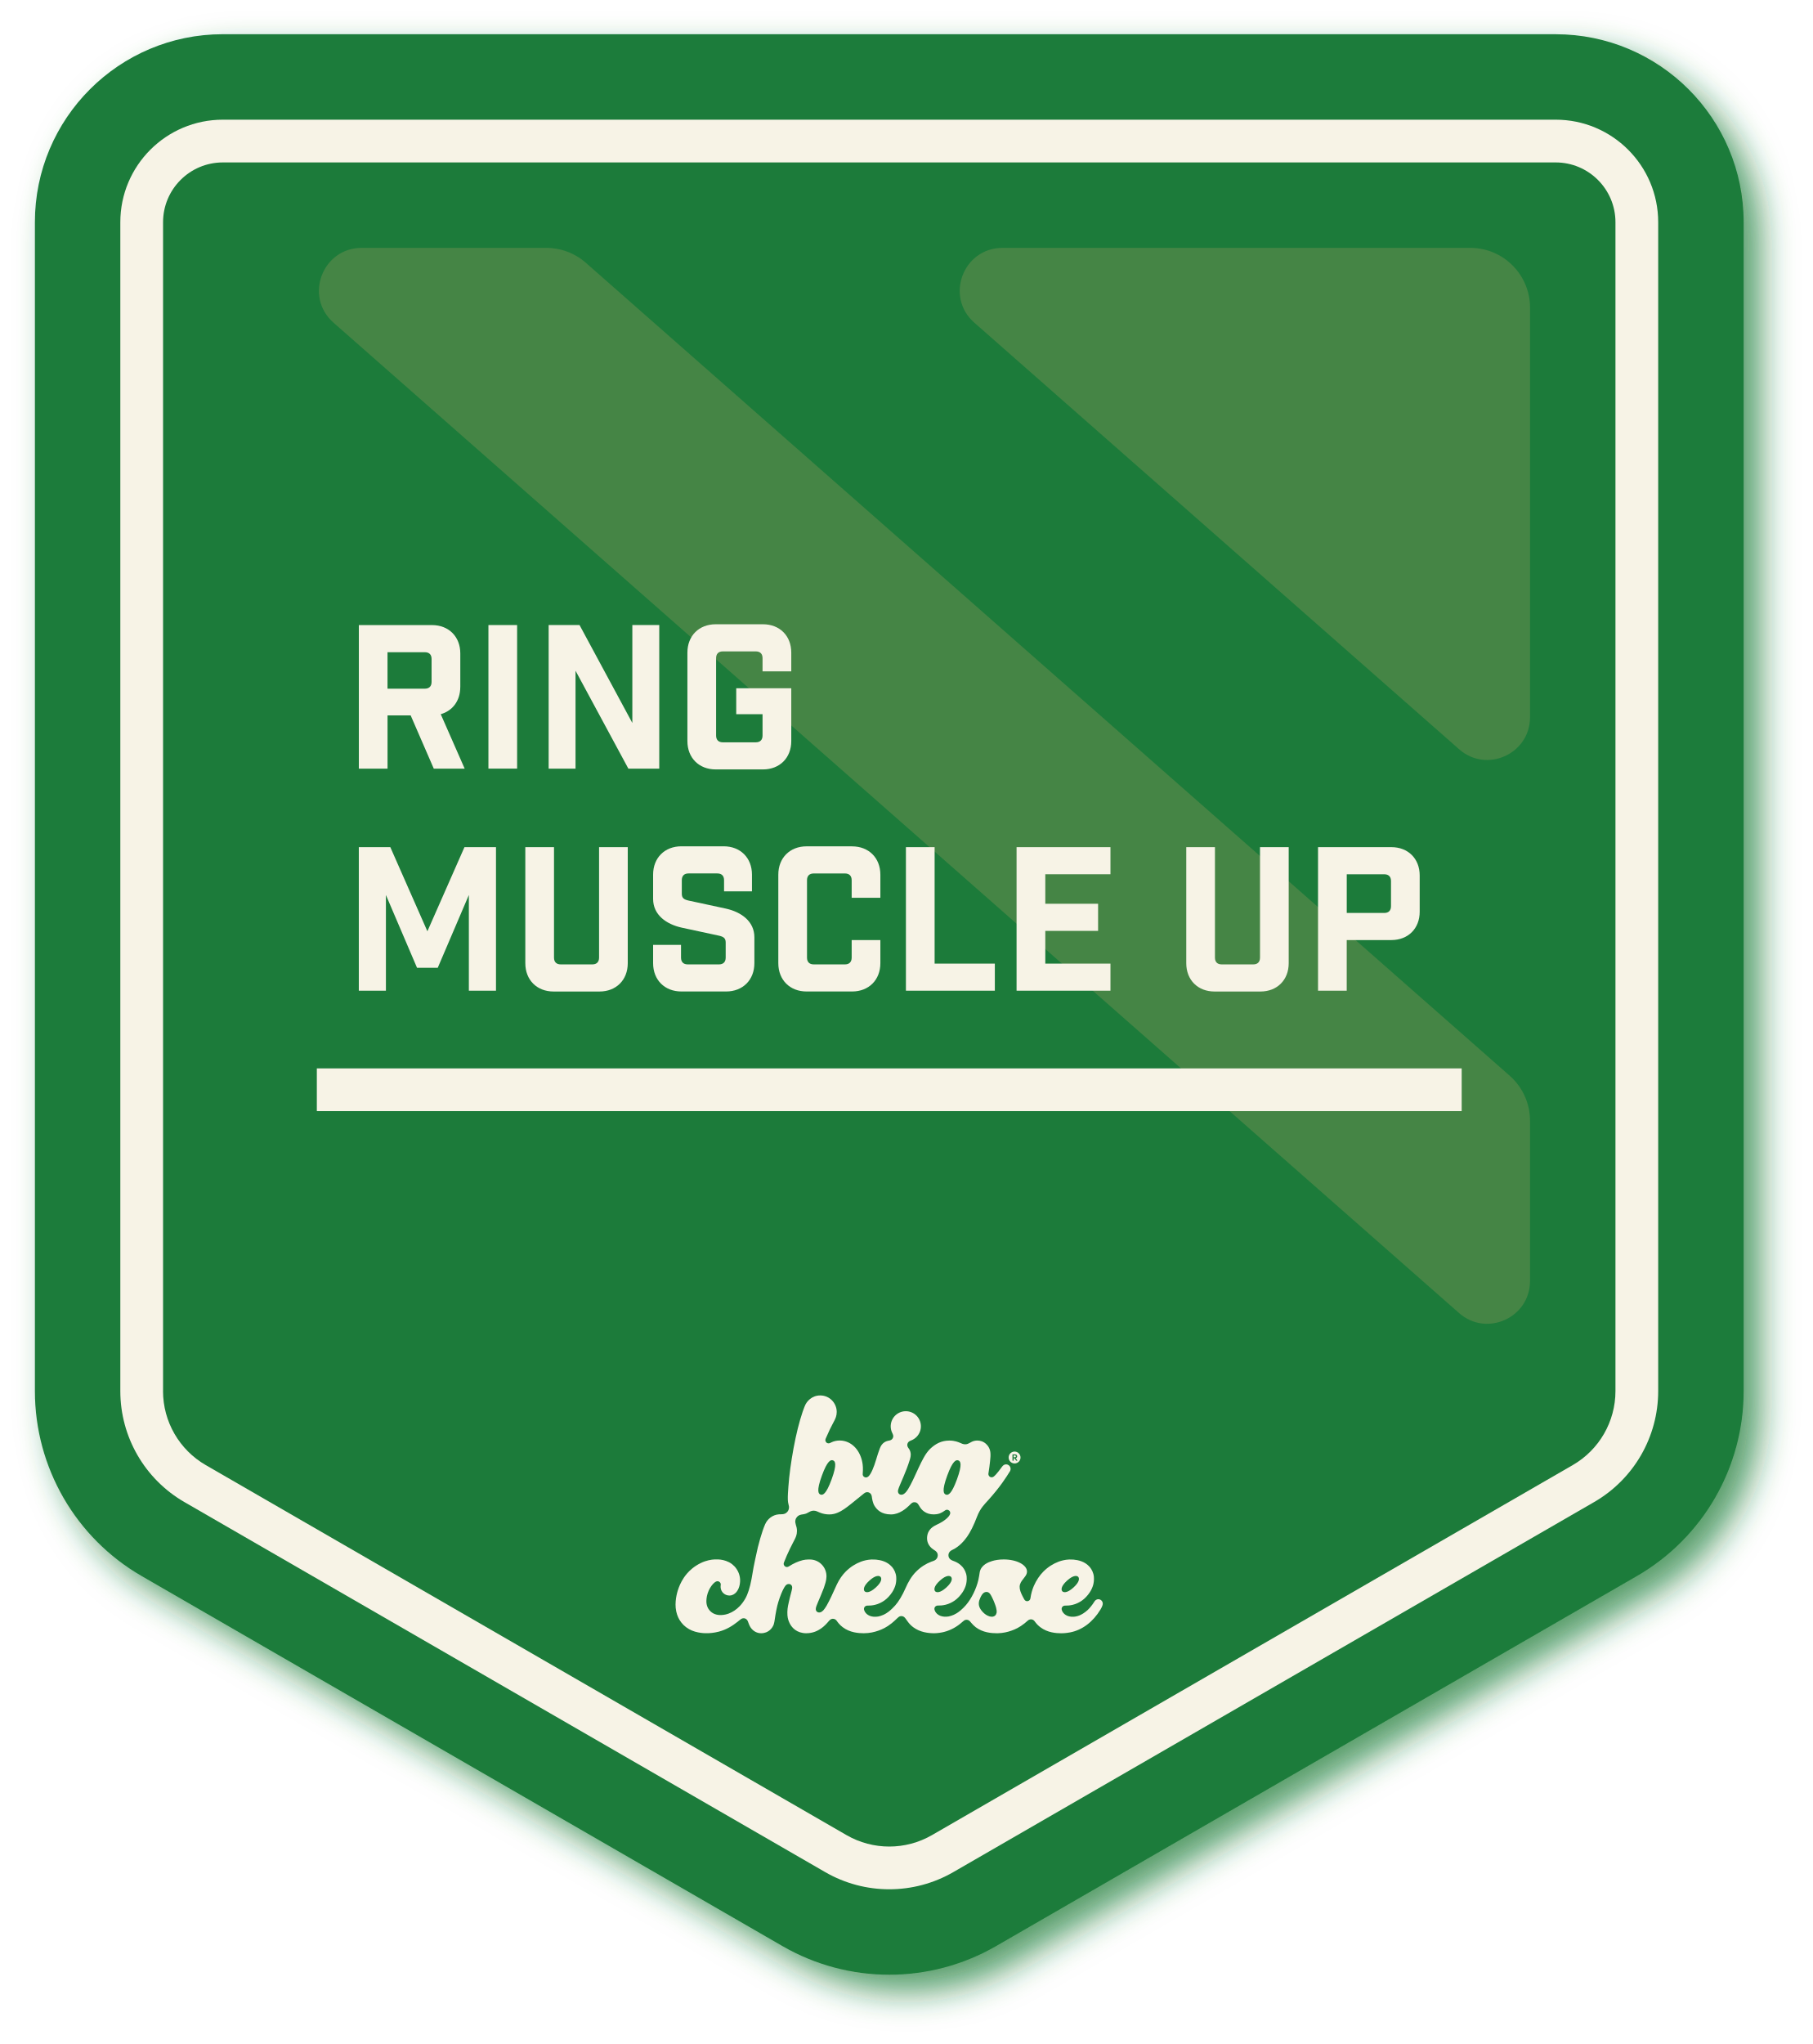
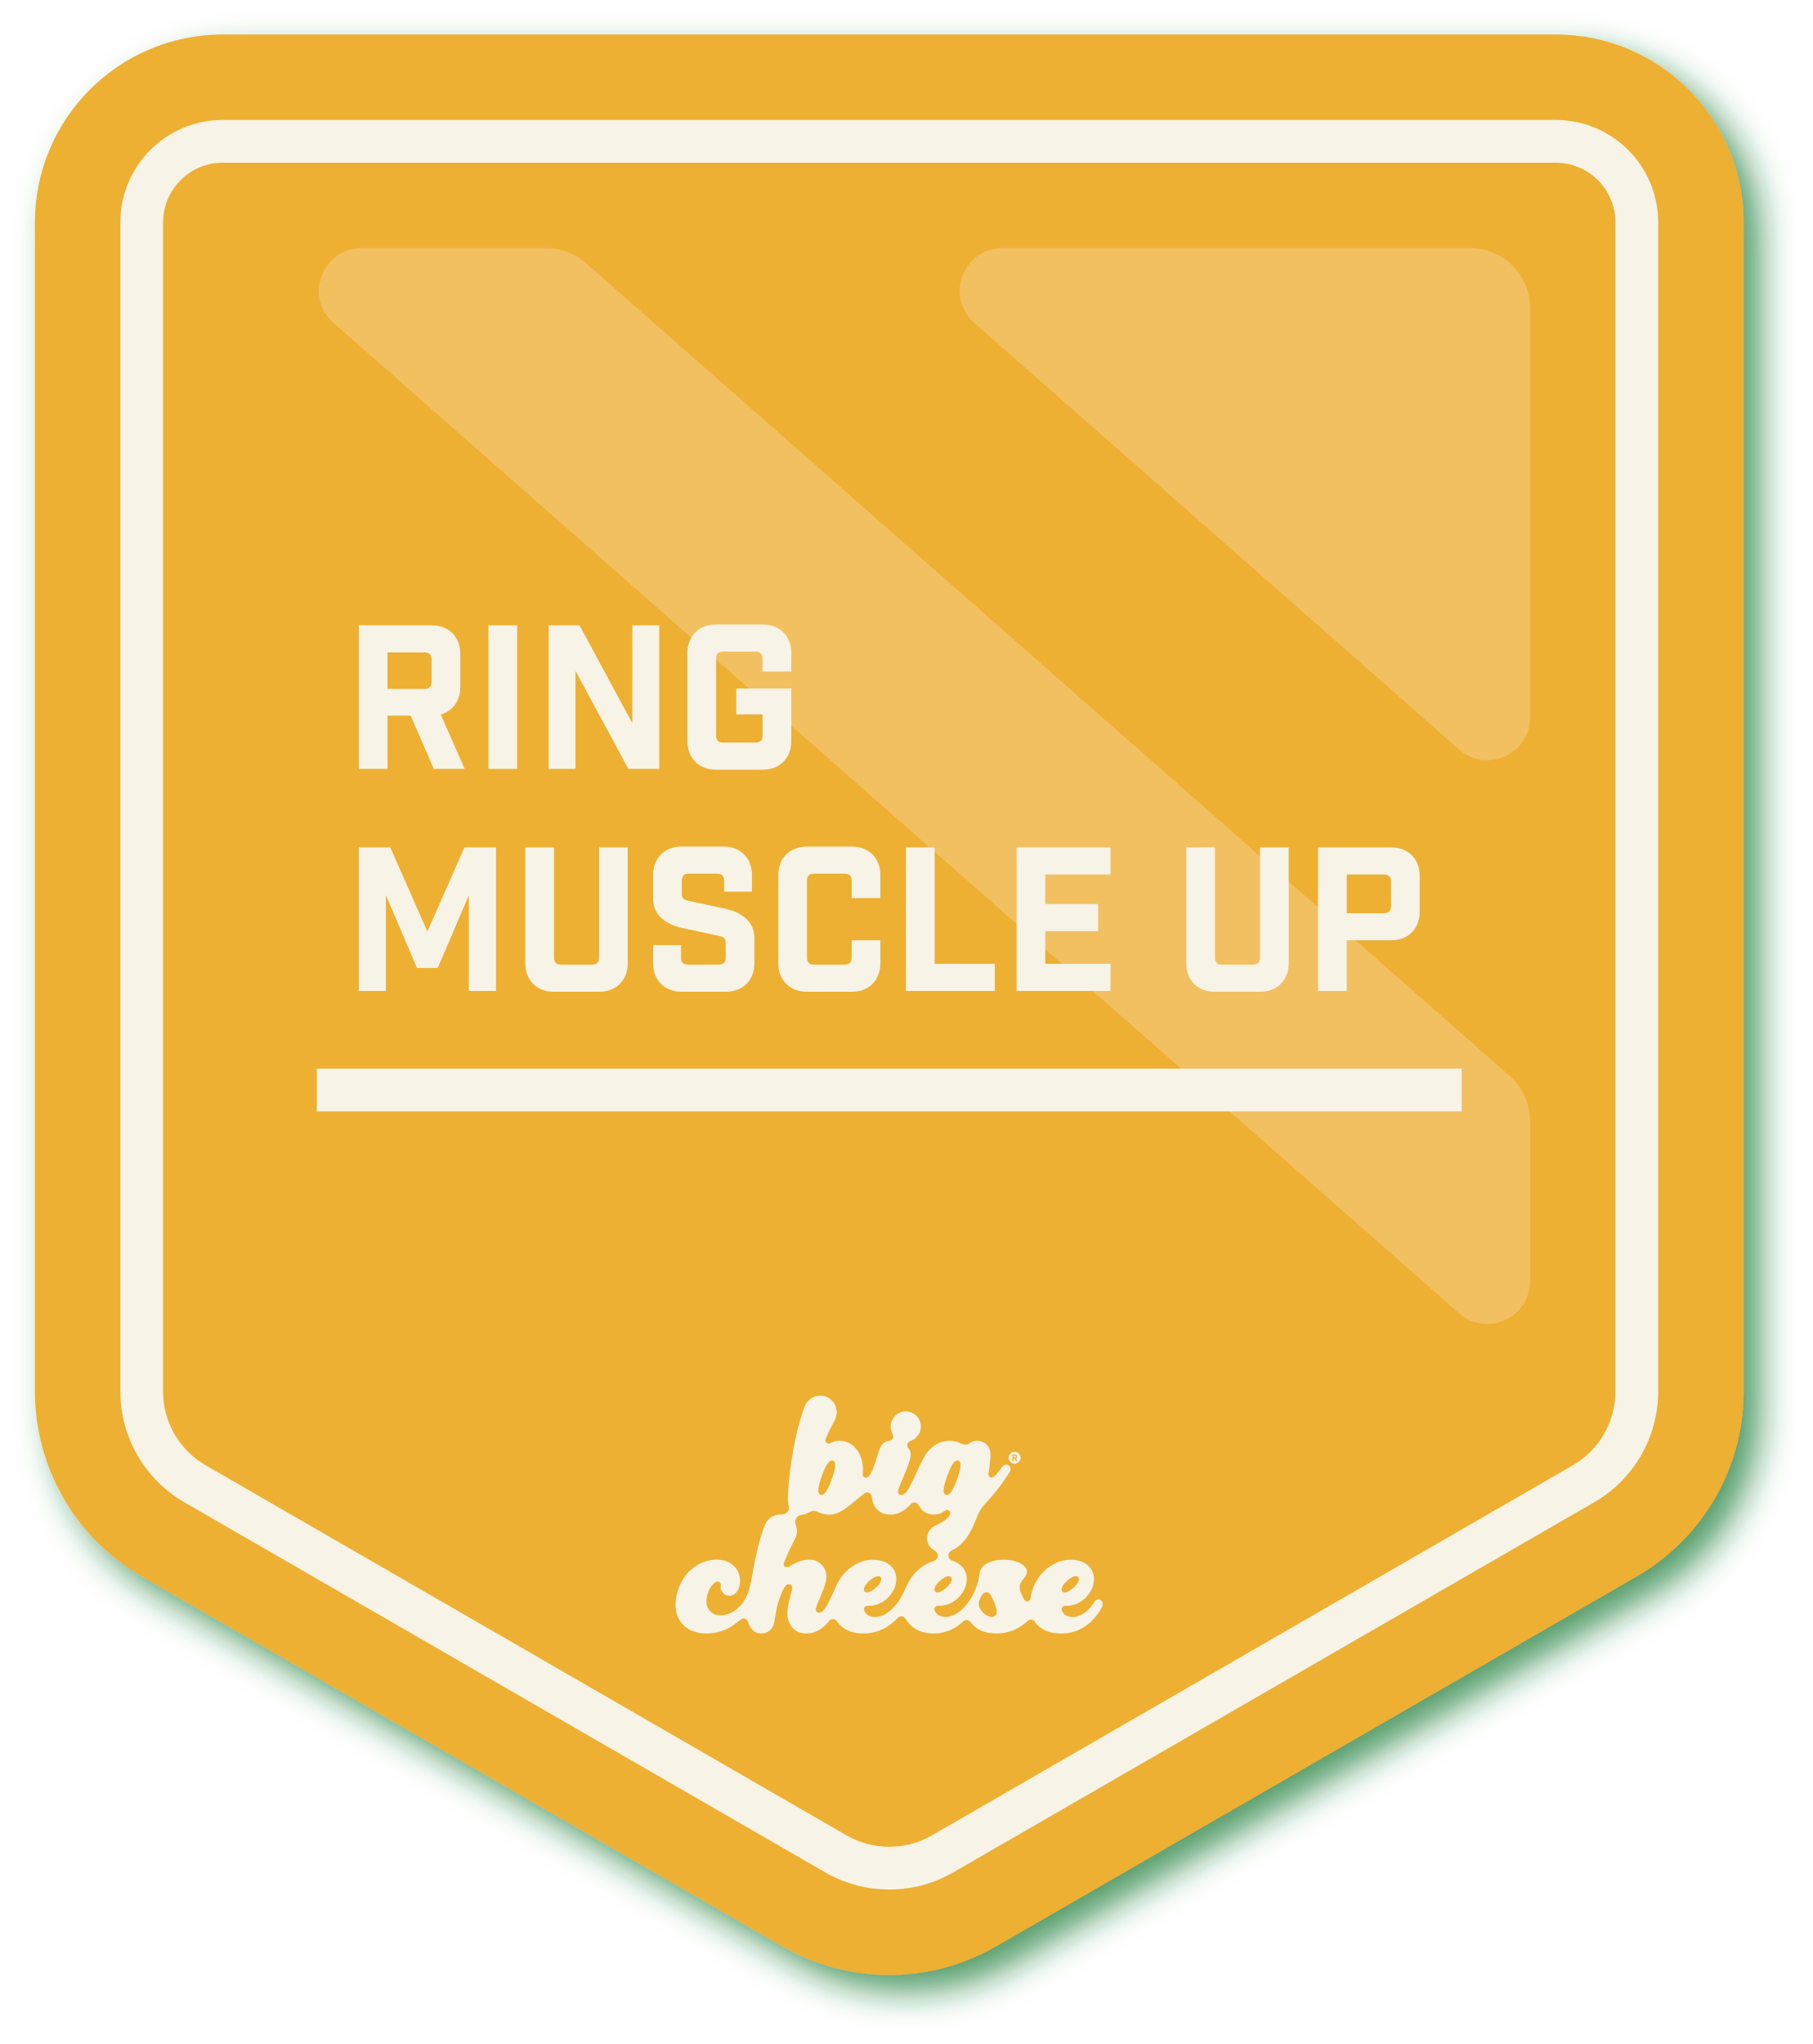
<svg xmlns="http://www.w3.org/2000/svg" id="_레이어_2" data-name="레이어 2" viewBox="0 0 601.44 678">
  <defs>
    <style>
      .cls-1, .cls-2, .cls-3, .cls-4 {
        stroke-width: 0px;
      }

      .cls-1, .cls-4 {
-         fill: #1c7b3a;
+         fill: #eeb033;
      }

      .cls-2 {
-         fill: #458545;
+         fill: #f2c060;
      }

      .cls-3 {
        fill: #f7f3e6;
      }

      .cls-4 {
        filter: url(#drop-shadow-1);
      }
    </style>
    <filter id="drop-shadow-1" filterUnits="userSpaceOnUse">
      <feOffset dx="5.67" dy="5.67" />
      <feGaussianBlur result="blur" stdDeviation="5.67" />
      <feFlood flood-color="#1c7b3a" flood-opacity=".75" />
      <feComposite in2="blur" operator="in" />
      <feComposite in="SourceGraphic" />
    </filter>
  </defs>
  <g id="_레이어_1-2" data-name="레이어 1">
-     <path class="cls-4" d="M73.94,11.35c-34.44,0-62.36,27.92-62.36,62.36v387.7c0,25.32,13.51,48.71,35.43,61.37l212.6,122.74c21.93,12.66,48.94,12.66,70.87,0l212.6-122.74c21.93-12.66,35.43-36.05,35.43-61.37V73.72c0-34.44-27.92-62.36-62.36-62.36H73.94Z" />
-     <path class="cls-3" d="M39.92,461.41V73.72c0-18.79,15.23-34.02,34.02-34.02h442.2c18.79,0,34.02,15.23,34.02,34.02v387.7c0,15.19-8.1,29.23-21.26,36.82l-212.6,122.74c-13.16,7.6-29.36,7.6-42.52,0l-212.6-122.74c-13.16-7.6-21.26-21.63-21.26-36.82Z" />
-     <path class="cls-1" d="M54.1,461.41V73.72c0-10.96,8.88-19.84,19.84-19.84h442.2c10.96,0,19.84,8.88,19.84,19.84v387.7c0,10.13-5.4,19.49-14.17,24.55l-212.6,122.74c-8.77,5.06-19.58,5.06-28.35,0l-212.6-122.74c-8.77-5.06-14.17-14.42-14.17-24.55Z" />
+     <path class="cls-4" d="M73.94,11.43c-34.44,0-62.36,27.92-62.36,62.36v387.7c0,25.32,13.51,48.71,35.43,61.37l212.6,122.74c21.93,12.66,48.94,12.66,70.87,0l212.6-122.74c21.93-12.66,35.43-36.05,35.43-61.37V73.8c0-34.44-27.92-62.36-62.36-62.36H73.94Z" />
+     <path class="cls-3" d="M39.92,461.49V73.8c0-18.79,15.23-34.02,34.02-34.02h442.2c18.79,0,34.02,15.23,34.02,34.02v387.7c0,15.19-8.1,29.23-21.26,36.82l-212.6,122.74c-13.16,7.6-29.36,7.6-42.52,0l-212.6-122.74c-13.16-7.6-21.26-21.63-21.26-36.82Z" />
+     <path class="cls-1" d="M54.1,461.49V73.8c0-10.96,8.88-19.84,19.84-19.84h442.2c10.96,0,19.84,8.88,19.84,19.84v387.7c0,10.13-5.4,19.49-14.17,24.55l-212.6,122.74c-8.77,5.06-19.58,5.06-28.35,0l-212.6-122.74c-8.77-5.06-14.17-14.42-14.17-24.55Z" />
    <g>
-       <path class="cls-3" d="M364.43,530.46c-.76,0-1.15.55-1.19.6-.04.05-.1.13-.13.17-.04.05-.11.16-.14.22-.59.94-1.41,1.94-2.09,2.59-.44.42-1.12.91-1.53,1.17-.29.19-.89.5-1.23.64-.41.16-.95.32-1.41.38-.15.02-.35.04-.56.05-.24,0-.49,0-.7-.01-.38-.03-.9-.13-1.3-.29-.39-.16-.78-.42-1.01-.62-.23-.21-.5-.55-.61-.74-.15-.27-.25-.56-.29-.78,0-.05-.01-.11-.01-.12-.01-.36.14-.66.37-.86.2-.18.46-.28.76-.27.82.02,1.66-.06,2.52-.26,1.23-.29,2.32-.87,3.1-1.42.95-.67,1.9-1.67,2.64-2.81.48-.74.87-1.63,1.07-2.35.18-.66.33-1.64.24-2.72-.11-1.27-.68-2.43-1.36-3.24-.31-.36-.85-.86-1.44-1.24-.78-.5-1.67-.83-2.67-1.04-.8-.17-1.72-.25-2.64-.22-.06,0-.18,0-.25.01-1.15.06-2.41.35-3.37.72-1.78.68-3.44,1.7-5.01,3.26-1.25,1.24-2.38,2.94-3.18,4.77-.56,1.3-.92,2.66-1.11,3.98l-.03.17c-.08.55-.55.92-1.07.92-.35,0-.68-.18-.87-.46-.01-.02-.09-.13-.1-.16-.1-.16-.22-.38-.28-.5-.08-.16-.29-.56-.33-.63-.58-1.16-.95-2.13-.92-3.11.04-1.02.68-1.88,1.11-2.4.2-.25.6-.76.78-1.04.3-.44.55-.92.55-1.54,0-2.16-3.35-4.01-7.73-4.01-1.64,0-2.92.25-3.84.53-1.22.37-3.6,1.26-4.1,3.62-.07.33-.14.93-.21,1.32-.11.68-.23,1.24-.26,1.35-.68,2.9-2.27,6.2-4.15,8.36-.42.48-1.12,1.21-1.75,1.73-1.14.93-1.65,1.15-2.23,1.44-.41.2-1.25.47-1.73.56-.44.08-1.04.11-1.5.07-.38-.03-.9-.13-1.3-.29-.39-.16-.78-.42-1.01-.62-.23-.21-.5-.55-.61-.74-.15-.27-.25-.56-.29-.78,0-.05-.01-.11-.01-.12-.01-.36.14-.66.37-.86.2-.18.46-.28.76-.27.82.02,1.66-.06,2.52-.26,1.23-.29,2.32-.87,3.1-1.42.95-.67,1.9-1.67,2.64-2.81.48-.74.87-1.63,1.07-2.35.18-.66.33-1.64.24-2.72-.11-1.27-.68-2.43-1.36-3.24-.31-.36-.85-.86-1.44-1.24-.38-.24-.78-.44-1.2-.61-.13-.05-.3-.11-.4-.15-.1-.04-.28-.11-.4-.16-.76-.32-1.24-.93-1.24-1.73s.45-1.35,1.1-1.69c.08-.04.12-.06.16-.08.04-.02.1-.05.15-.07,2.19-1.04,3.8-2.93,4.76-4.28,1.07-1.51,2.22-3.79,3.31-6.67,1.07-2.82,2.53-4.16,3.67-5.43,4.02-4.47,5.98-7.58,7.26-9.65,0,0,.21-.33.21-.77,0-.84-.68-1.51-1.52-1.51-.64,0-1.03.42-1.29.75-.55.68-1.71,2.43-2.77,3.29-.2.15-.45.26-.71.26-.53,0-.97-.39-1.06-.89-.01-.06-.02-.14-.02-.18,0-.05,0-.14.01-.19,0-.04.02-.12.03-.18.13-.77.18-1.16.29-1.98.18-1.37.31-2.61.36-3.46,0-.15.02-.44.01-.59,0-.08-.01-.32-.01-.34-.03-1.51-.73-2.59-1.43-3.24-.42-.4-.92-.7-1.43-.89-.5-.18-1.03-.26-1.48-.26-.64,0-1.21.12-1.81.39-.33.15-.63.33-.69.37-.46.26-.91.49-1.52.49-.71,0-1.14-.23-1.69-.47-.55-.24-1.77-.77-3.57-.77-2.69,0-4.66,1.08-6.47,2.82-.77.79-1.44,1.73-2,2.75-.02.04-.1.18-.12.21-.96,1.68-2.39,4.92-3.16,6.56-.57,1.22-1.73,3.65-2.61,4.67-.16.19-.45.5-.73.68-.32.2-.55.28-.87.28-.52,0-.97-.33-1.08-.85-.11-.48.07-1.01.3-1.59.12-.3.33-.79.45-1.09.36-.86.81-1.88,1.08-2.53.27-.65.8-1.94,1.05-2.6.3-.78.82-2.25,1.09-3.18.14-.49.25-1.06.24-1.45,0-.71-.21-1.34-.5-1.81-.03-.06-.09-.14-.12-.18-.04-.05-.13-.19-.15-.21-.16-.21-.28-.44-.34-.7-.1-.42,0-.91.34-1.29.17-.19.4-.33.68-.44.1-.04.27-.11.4-.17h0c1.2-.51,2.21-1.49,2.72-2.8,1-2.58-.28-5.48-2.86-6.48-2.58-1-5.48.28-6.48,2.86-.51,1.32-.43,2.73.13,3.92.06.13.13.28.17.37.13.28.21.53.21.79,0,.51-.26.93-.62,1.18-.22.15-.47.23-.72.28-.06.01-.17.03-.23.04-.06.01-.17.03-.24.05-.19.04-.38.1-.57.18-.72.3-1.38.87-1.79,1.68-.19.38-.33.75-.42,1.01-.12.33-.35.98-.46,1.31-.1.31-.27.82-.4,1.25-.05.17-.1.36-.15.53h0c-.9,3.01-1.75,4.91-2.52,5.72-.02.02-.06.06-.08.07-.02.02-.07.06-.09.08-.12.1-.38.31-.78.31-.58,0-1.07-.46-1.07-1.07,0-.36.06-.94.07-1.33.01-.67,0-1.32-.09-1.95-.51-3.82-2.75-6.91-6.02-7.71-.51-.13-1.04-.19-1.57-.19-.99,0-1.98.21-2.82.63-.07.03-.2.1-.33.16-.17.09-.35.15-.56.15-.61,0-1.07-.49-1.07-1.07,0-.25.09-.45.15-.59.42-.99.86-1.96,1.32-2.92.64-1.33,1.18-2.26,1.56-3.03.32-.65.74-1.51.74-2.81,0-2.84-2.28-5.47-5.47-5.47-2.89,0-4.56,2.13-5.03,3.31-.08.2-.17.39-.26.61-.19.47-.38.99-.56,1.53-.55,1.61-1.08,3.45-1.6,5.52-.51,2.07-.98,4.24-1.4,6.52-.42,2.28-.78,4.51-1.08,6.71-.3,2.2-.51,4.24-.64,6.12-.11,1.58-.22,2.99-.18,4.17,0,.18.02.39.03.52.01.13.03.3.06.51.09.53.24.96.28,1.28.01.12.05.42-.03.78-.07.35-.24.75-.56,1.09-.22.24-.48.4-.65.49-.49.24-1.06.26-1.47.26-.01,0-.22,0-.29,0-.07,0-.22,0-.28.01-2.26.16-3.89,1.65-4.61,3.28-.27.61-.56,1.36-.83,2.15-.55,1.61-1.08,3.45-1.6,5.52-.51,2.07-1.4,6.52-1.4,6.52,0,0-.51,2.97-.69,3.96-.54,2.9-1.24,5.07-2.1,6.57-1.14,1.97-2.43,3.17-3.57,3.93-1.1.73-2.5,1.39-4.26,1.48-.93.05-2.51-.06-3.72-1.25-1.01-.99-1.38-2.27-1.33-3.53.03-.87.18-2.01.79-3.38.41-.92,1.23-2.13,1.98-2.68.2-.15.51-.37.93-.37.58,0,1.07.47,1.07,1.06,0,.11-.02.25-.03.33-.02.14-.04.33-.03.56.08,1.71,1.51,2.84,3.01,2.79,1.03-.04,1.73-.58,2.19-1.1.39-.45.64-.95.79-1.31.27-.68.43-1.37.48-2.29.06-1.06-.17-1.98-.45-2.73-.36-.95-.98-1.81-1.44-2.28-.42-.43-1-.94-1.79-1.34-1.36-.69-2.57-.87-3.62-.93-.32-.02-.71-.02-1.08,0-1.18.05-2.86.33-4.62,1.18-2.25,1.09-3.73,2.48-4.63,3.53-1.5,1.75-2.26,3.47-2.71,4.63-.36.93-1.29,3.75-1.03,6.71.15,1.63.68,3.04,1.26,3.99.78,1.26,1.71,2.25,3.18,3.09,2.59,1.48,5.81,1.35,5.95,1.35.69,0,2.2-.07,3.88-.51,2.7-.71,4.59-1.97,6.32-3.32,0,0,.77-.66,1.06-.84.13-.08.4-.29.9-.29.73,0,1.16.47,1.38.97.06.14.13.34.16.43.14.37.29.8.5,1.2.79,1.51,2.24,2.37,3.73,2.37,2.59,0,3.82-1.83,4.21-2.92.18-.52.27-1.21.31-1.47.33-2.28.73-4.42,1.22-6,.63-2.02,1.28-3.62,1.93-4.74.09-.15.23-.38.37-.56.3-.4.66-.64,1.17-.64.65,0,1.24.5,1.1,1.46-.02.17-.1.49-.13.65-.05.23-.17.68-.23.9-.21.73-.56,2.19-.72,2.93-.1.48-.48,1.86-.5,3.36-.03,1.61.23,2.45.53,3.2.38.95,1,1.94,2.04,2.7.95.69,2.23,1.13,3.67,1.13,2.3,0,3.85-.83,4.92-1.56,1.06-.72,1.94-1.7,2.5-2.36,0-.01.25-.28.32-.35.46-.51.96-.52,1.14-.52.29,0,.74.08,1.12.5.04.04.09.11.12.15.08.1.24.31.31.42.1.13.34.44.42.52.38.44.81.84,1.3,1.21,2.35,1.78,5.23,1.99,6.94,1.99,1.98,0,3.58-.4,4.91-.87,1.17-.41,2.65-1.06,4.33-2.41.28-.22.54-.45.79-.67,0,0,.46-.42.61-.56.14-.13.41-.39.55-.52.1-.09.28-.26.41-.36.11-.08.42-.3.9-.3.58,0,.97.3,1.24.64.06.08.25.34.34.45.17.23.36.53.66.91.47.63,1.04,1.2,1.71,1.7,2.25,1.67,4.96,1.99,6.94,1.99,1.05,0,2.43-.21,3.26-.43,2.41-.62,4.34-1.79,5.92-3.18.09-.08.2-.17.27-.23.06-.06.32-.29.51-.41.38-.24.76-.22.78-.22.36,0,.75.13,1.1.49.09.09.42.47.56.65.35.42.87.94,1.39,1.34,2.35,1.78,5.23,1.99,6.94,1.99.13,0,.25,0,.37,0,1.81-.05,3.29-.42,4.54-.86,1.17-.41,2.65-1.06,4.33-2.41.29-.23.56-.47.82-.7.06-.05.38-.35.61-.47.29-.15.54-.17.7-.17.37,0,.76.13,1.09.48.1.1.25.32.35.45.47.63,1.03,1.2,1.7,1.7,2.35,1.78,5.23,1.99,6.94,1.99,1.36,0,2.58-.23,2.9-.29,4.07-.78,7.6-3.48,10.1-7.6.12-.2.75-1.23.75-1.93,0-.81-.66-1.48-1.48-1.48ZM314.26,489.5c1.85-5.07,2.97-5.34,3.69-5.08.72.26,1.41,1.19-.44,6.26-1.85,5.08-2.97,5.34-3.69,5.08s-1.41-1.18.44-6.26ZM272.68,489.49c1.85-5.08,2.97-5.34,3.69-5.08s1.41,1.18-.44,6.26c-1.85,5.07-2.97,5.34-3.69,5.08-.72-.26-1.41-1.19.44-6.26ZM309.49,517.84c-.17.05-.33.11-.49.17-1.78.68-3.44,1.7-5.01,3.26-1.58,1.56-2.7,3.56-3.54,5.5-1.04,2.38-2.33,4.54-3.45,5.77-.5.55-1.28,1.36-2.14,2.03-.42.32-1.12.79-1.76,1.07-.75.32-1.25.47-1.73.56-.44.08-1.04.11-1.5.07-.38-.03-.9-.13-1.3-.29-.39-.16-.78-.42-1.01-.62-.23-.21-.5-.55-.61-.74-.15-.27-.25-.56-.29-.78,0-.05-.01-.11-.01-.12-.01-.36.14-.66.37-.86.2-.18.46-.28.76-.27.82.02,1.66-.06,2.52-.26,1.23-.29,2.32-.87,3.1-1.42.95-.67,1.9-1.67,2.64-2.81.48-.74.87-1.63,1.07-2.35.18-.66.33-1.64.24-2.72-.11-1.27-.68-2.43-1.36-3.24-.31-.36-.85-.86-1.44-1.24-.78-.5-1.67-.83-2.67-1.04-.8-.17-1.72-.25-2.64-.22-.06,0-.18,0-.25.01-1.15.06-2.41.35-3.37.72-1.78.68-3.44,1.7-5.01,3.26-1.11,1.1-2.13,2.57-2.9,4.17-.01.03-.03.05-.04.08-.45.92-1.74,3.77-1.89,4.11-.43.91-.98,2-1.53,2.97-.36.63-.85,1.3-1.11,1.57-.29.29-.67.58-1.08.66-.24.05-.47.03-.65-.03-.28-.09-.44-.26-.54-.39-.15-.19-.2-.42-.21-.62,0-.11.01-.31.04-.45.03-.15.09-.34.17-.6.11-.33.38-.96.51-1.28.2-.48.69-1.62.92-2.17.27-.64.68-1.62,1.03-2.56.15-.4.39-1.19.5-1.58.09-.31.23-.86.29-1.26.04-.23.09-.76.09-.95.05-2.94-2.15-5.38-5.03-5.64-.14-.01-.31-.02-.42-.02-.16,0-.48,0-.65,0-.22,0-.65.03-.87.06-.22.03-.73.12-.87.15-1.55.39-3.09,1.08-4.63,2.07-.06.03-.31.21-.66.21-.58,0-1.05-.46-1.07-1.04,0-.05.01-.18.02-.23.01-.05.04-.15.06-.21.62-1.63,1.3-3.12,2.03-4.64.64-1.33,1.17-2.26,1.54-3.03.32-.65.76-1.48.76-2.81,0-.33-.03-.66-.09-.98,0,0-.03-.14-.04-.18,0-.04-.04-.16-.04-.17-.13-.55-.3-.92-.38-1.51-.08-.6.13-1.19.34-1.5.13-.19.37-.55.87-.82.15-.08.42-.2.8-.27.29-.05.64-.1.85-.14.36-.07.63-.16.83-.24.19-.08.54-.26.74-.38.06-.03.17-.1.23-.13.11-.06.33-.17.46-.22.18-.07.55-.19.92-.19.47,0,.79.1,1.06.2.29.11.51.23,1.13.48.91.36,1.95.57,3.06.57s2.04-.27,2.79-.59c0,0,0,0,0,0,.01,0,.02,0,.03-.01.36-.15.68-.32.94-.46.02-.01.04-.02.07-.04.01,0,.03-.02.04-.02,0,0,.01,0,.02-.01.42-.24.75-.46,1.04-.65.54-.35,1.35-.98,2.28-1.71,1.36-1.08,2.96-2.37,4.24-3.43.45-.37.78-.46,1.12-.46.81,0,1.36.62,1.48,1.23.01.07.04.22.05.3.08.54.26,2.03.94,3.08.74,1.16,2.15,2.77,5.42,2.77,2.85,0,5.11-2.07,5.97-2.9.13-.12.5-.49.5-.49,0,0,.33-.34.58-.48.37-.2.74-.2.94-.17.19.03.53.1.87.46.14.14.39.56.51.76.45.79.88,1.34,1.65,1.88.84.59,1.86.93,3.2.93.43,0,1.23-.06,1.95-.32.57-.21,1.07-.52,1.41-.76.4-.28.61-.46,1-.46.58,0,1.07.46,1.07,1.07,0,.1,0,.21-.08.4-.19.47-.43.78-.79,1.13,0,0-.31.31-.5.46-1.72,1.42-2.94,1.73-3.91,2.31-.88.52-1.44,1.05-1.91,1.92-.47.87-.8,2.51-.11,3.96.33.7.9,1.42,1.75,1.96.16.11.31.2.43.28.45.29.98.76.98,1.63,0,.77-.44,1.23-.66,1.42-.13.12-.41.33-.97.52ZM288.46,524.28c2.18-1.96,3.32-1.63,3.69-1.22.37.41.58,1.58-1.6,3.54-2.18,1.96-3.32,1.63-3.69,1.22-.37-.41-.58-1.58,1.6-3.54ZM311.86,524.28c2.18-1.96,3.32-1.63,3.69-1.22.37.41.58,1.58-1.6,3.54-2.18,1.96-3.32,1.63-3.69,1.22-.37-.41-.58-1.58,1.6-3.54ZM330.64,534.98c-.06.34-.2.61-.38.81-.18.2-.64.55-1.35.48-.4-.04-.8-.13-1.27-.37-.73-.36-1.4-.92-2.02-1.71-.21-.27-.39-.56-.54-.87-.52-1.08-.4-2.13.19-3.38.04-.08.36-.83.81-1.32.31-.34.81-.63,1.37-.56.31.03.73.19,1.1.73.38.55.84,1.56,1.08,2.1.18.43.51,1.24.67,1.75.06.19.14.46.18.6.06.23.15.68.18.92.02.2.04.55,0,.82ZM354.05,524.28c2.18-1.96,3.32-1.63,3.69-1.22.37.41.58,1.58-1.6,3.54-2.18,1.96-3.32,1.63-3.69,1.22-.37-.41-.58-1.58,1.6-3.54Z" />
-       <path class="cls-3" d="M336.95,483.3c.07-.05.1-.13.1-.23s-.03-.18-.1-.24c-.07-.06-.17-.08-.31-.08h-.33v.63h.33c.14,0,.24-.03.31-.08Z" />
-       <path class="cls-3" d="M336.62,485.43c1.09,0,1.97-.88,1.97-1.97s-.88-1.97-1.97-1.97-1.97.88-1.97,1.97.88,1.97,1.97,1.97ZM335.91,482.42h.82c.15,0,.29.03.4.08.11.05.2.13.26.23.06.1.09.21.09.34,0,.1-.02.19-.05.27-.04.08-.09.15-.16.21-.07.06-.15.1-.25.13l.57.83h-.46l-.52-.78h-.29v.78h-.4v-2.08Z" />
+       <path class="cls-3" d="M364.43,530.54c-.76,0-1.15.55-1.19.6-.04.05-.1.13-.13.17-.04.05-.11.16-.14.22-.59.94-1.41,1.94-2.09,2.59-.44.42-1.12.91-1.53,1.17-.29.19-.89.5-1.23.64-.41.16-.95.32-1.41.38-.15.02-.35.04-.56.05-.24,0-.49,0-.7-.01-.38-.03-.9-.13-1.3-.29-.39-.16-.78-.42-1.01-.62-.23-.21-.5-.55-.61-.74-.15-.27-.25-.56-.29-.78,0-.05-.01-.11-.01-.12-.01-.36.14-.66.37-.86.2-.18.46-.28.76-.27.82.02,1.66-.06,2.52-.26,1.23-.29,2.32-.87,3.1-1.42.95-.67,1.9-1.67,2.64-2.81.48-.74.87-1.63,1.07-2.35.18-.66.33-1.64.24-2.72-.11-1.27-.68-2.43-1.36-3.24-.31-.36-.85-.86-1.44-1.24-.78-.5-1.67-.83-2.67-1.04-.8-.17-1.72-.25-2.64-.22-.06,0-.18,0-.25.01-1.15.06-2.41.35-3.37.72-1.78.68-3.44,1.7-5.01,3.26-1.25,1.24-2.38,2.94-3.18,4.77-.56,1.3-.92,2.66-1.11,3.98l-.03.17c-.08.55-.55.92-1.07.92-.35,0-.68-.18-.87-.46-.01-.02-.09-.13-.1-.16-.1-.16-.22-.38-.28-.5-.08-.16-.29-.56-.33-.63-.58-1.16-.95-2.13-.92-3.11.04-1.02.68-1.88,1.11-2.4.2-.25.6-.76.78-1.04.3-.44.55-.92.55-1.54,0-2.16-3.35-4.01-7.73-4.01-1.64,0-2.92.25-3.84.53-1.22.37-3.6,1.26-4.1,3.62-.07.33-.14.93-.21,1.32-.11.68-.23,1.24-.26,1.35-.68,2.9-2.27,6.2-4.15,8.36-.42.48-1.12,1.21-1.75,1.73-1.14.93-1.65,1.15-2.23,1.44-.41.2-1.25.47-1.73.56-.44.08-1.04.11-1.5.07-.38-.03-.9-.13-1.3-.29-.39-.16-.78-.42-1.01-.62-.23-.21-.5-.55-.61-.74-.15-.27-.25-.56-.29-.78,0-.05-.01-.11-.01-.12-.01-.36.14-.66.37-.86.2-.18.46-.28.76-.27.82.02,1.66-.06,2.52-.26,1.23-.29,2.32-.87,3.1-1.42.95-.67,1.9-1.67,2.64-2.81.48-.74.87-1.63,1.07-2.35.18-.66.33-1.64.24-2.72-.11-1.27-.68-2.43-1.36-3.24-.31-.36-.85-.86-1.44-1.24-.38-.24-.78-.44-1.2-.61-.13-.05-.3-.11-.4-.15-.1-.04-.28-.11-.4-.16-.76-.32-1.24-.93-1.24-1.73s.45-1.35,1.1-1.69c.08-.04.12-.06.16-.08.04-.02.1-.05.15-.07,2.19-1.04,3.8-2.93,4.76-4.28,1.07-1.51,2.22-3.79,3.31-6.67,1.07-2.82,2.53-4.16,3.67-5.43,4.02-4.47,5.98-7.58,7.26-9.65,0,0,.21-.33.21-.77,0-.84-.68-1.51-1.52-1.51-.64,0-1.03.42-1.29.75-.55.68-1.71,2.43-2.77,3.29-.2.15-.45.26-.71.26-.53,0-.97-.39-1.06-.89-.01-.06-.02-.14-.02-.18,0-.05,0-.14.01-.19,0-.04.02-.12.03-.18.13-.77.18-1.16.29-1.98.18-1.37.31-2.61.36-3.46,0-.15.02-.44.01-.59,0-.08-.01-.32-.01-.34-.03-1.51-.73-2.59-1.43-3.24-.42-.4-.92-.7-1.43-.89-.5-.18-1.03-.26-1.48-.26-.64,0-1.21.12-1.81.39-.33.15-.63.33-.69.37-.46.26-.91.49-1.52.49-.71,0-1.14-.23-1.69-.47-.55-.24-1.77-.77-3.57-.77-2.69,0-4.66,1.08-6.47,2.82-.77.79-1.44,1.73-2,2.75-.02.04-.1.18-.12.21-.96,1.68-2.39,4.92-3.16,6.56-.57,1.22-1.73,3.65-2.61,4.67-.16.19-.45.5-.73.68-.32.2-.55.28-.87.28-.52,0-.97-.33-1.08-.85-.11-.48.07-1.01.3-1.59.12-.3.33-.79.45-1.09.36-.86.81-1.88,1.08-2.53.27-.65.8-1.94,1.05-2.6.3-.78.82-2.25,1.09-3.18.14-.49.25-1.06.24-1.45,0-.71-.21-1.34-.5-1.81-.03-.06-.09-.14-.12-.18-.04-.05-.13-.19-.15-.21-.16-.21-.28-.44-.34-.7-.1-.42,0-.91.34-1.29.17-.19.4-.33.68-.44.1-.04.27-.11.4-.17h0c1.2-.51,2.21-1.49,2.72-2.8,1-2.58-.28-5.48-2.86-6.48-2.58-1-5.48.28-6.48,2.86-.51,1.32-.43,2.73.13,3.92.06.13.13.28.17.37.13.28.21.53.21.79,0,.51-.26.93-.62,1.18-.22.15-.47.23-.72.28-.06.01-.17.03-.23.04-.06.01-.17.03-.24.05-.19.04-.38.1-.57.18-.72.3-1.38.87-1.79,1.68-.19.38-.33.75-.42,1.01-.12.33-.35.98-.46,1.31-.1.31-.27.82-.4,1.25-.05.17-.1.36-.15.53h0c-.9,3.01-1.75,4.91-2.52,5.72-.02.02-.06.06-.08.07-.02.02-.07.06-.09.08-.12.1-.38.31-.78.31-.58,0-1.07-.46-1.07-1.07,0-.36.06-.94.07-1.33.01-.67,0-1.32-.09-1.95-.51-3.82-2.75-6.91-6.02-7.71-.51-.13-1.04-.19-1.57-.19-.99,0-1.98.21-2.82.63-.07.03-.2.1-.33.16-.17.09-.35.15-.56.15-.61,0-1.07-.49-1.07-1.07,0-.25.09-.45.15-.59.42-.99.86-1.96,1.32-2.92.64-1.33,1.18-2.26,1.56-3.03.32-.65.74-1.51.74-2.81,0-2.84-2.28-5.47-5.47-5.47-2.89,0-4.56,2.13-5.03,3.31-.08.2-.17.39-.26.61-.19.47-.38.99-.56,1.53-.55,1.61-1.08,3.45-1.6,5.52-.51,2.07-.98,4.24-1.4,6.52-.42,2.28-.78,4.51-1.08,6.71-.3,2.2-.51,4.24-.64,6.12-.11,1.58-.22,2.99-.18,4.17,0,.18.02.39.03.52.01.13.03.3.06.51.09.53.24.96.28,1.28.01.12.05.42-.03.78-.07.35-.24.75-.56,1.09-.22.24-.48.4-.65.49-.49.24-1.06.26-1.47.26-.01,0-.22,0-.29,0-.07,0-.22,0-.28.01-2.26.16-3.89,1.65-4.61,3.28-.27.61-.56,1.36-.83,2.15-.55,1.61-1.08,3.45-1.6,5.52-.51,2.07-1.4,6.52-1.4,6.52,0,0-.51,2.97-.69,3.96-.54,2.9-1.24,5.07-2.1,6.57-1.14,1.97-2.43,3.17-3.57,3.93-1.1.73-2.5,1.39-4.26,1.48-.93.05-2.51-.06-3.72-1.25-1.01-.99-1.38-2.27-1.33-3.53.03-.87.18-2.01.79-3.38.41-.92,1.23-2.13,1.98-2.68.2-.15.51-.37.93-.37.58,0,1.07.47,1.07,1.06,0,.11-.02.25-.03.33-.02.14-.04.33-.03.56.08,1.71,1.51,2.84,3.01,2.79,1.03-.04,1.73-.58,2.19-1.1.39-.45.64-.95.79-1.31.27-.68.43-1.37.48-2.29.06-1.06-.17-1.98-.45-2.73-.36-.95-.98-1.81-1.44-2.28-.42-.43-1-.94-1.79-1.34-1.36-.69-2.57-.87-3.62-.93-.32-.02-.71-.02-1.08,0-1.18.05-2.86.33-4.62,1.18-2.25,1.09-3.73,2.48-4.63,3.53-1.5,1.75-2.26,3.47-2.71,4.63-.36.93-1.29,3.75-1.03,6.71.15,1.63.68,3.04,1.26,3.99.78,1.26,1.71,2.25,3.18,3.09,2.59,1.48,5.81,1.35,5.95,1.35.69,0,2.2-.07,3.88-.51,2.7-.71,4.59-1.97,6.32-3.32,0,0,.77-.66,1.06-.84.13-.08.4-.29.9-.29.73,0,1.16.47,1.38.97.06.14.13.34.16.43.14.37.29.8.5,1.2.79,1.51,2.24,2.37,3.73,2.37,2.59,0,3.82-1.83,4.21-2.92.18-.52.27-1.21.31-1.47.33-2.28.73-4.42,1.22-6,.63-2.02,1.28-3.62,1.93-4.74.09-.15.23-.38.37-.56.3-.4.66-.64,1.17-.64.65,0,1.24.5,1.1,1.46-.02.17-.1.49-.13.65-.05.23-.17.68-.23.9-.21.73-.56,2.19-.72,2.93-.1.48-.48,1.86-.5,3.36-.03,1.61.23,2.45.53,3.2.38.95,1,1.94,2.04,2.7.95.69,2.23,1.13,3.67,1.13,2.3,0,3.85-.83,4.92-1.56,1.06-.72,1.94-1.7,2.5-2.36,0-.01.25-.28.32-.35.46-.51.96-.52,1.14-.52.29,0,.74.08,1.12.5.04.04.09.11.12.15.08.1.24.31.31.42.1.13.34.44.42.52.38.44.81.84,1.3,1.21,2.35,1.78,5.23,1.99,6.94,1.99,1.98,0,3.58-.4,4.91-.87,1.17-.41,2.65-1.06,4.33-2.41.28-.22.54-.45.79-.67,0,0,.46-.42.61-.56.14-.13.41-.39.55-.52.1-.09.28-.26.41-.36.11-.08.42-.3.9-.3.58,0,.97.3,1.24.64.06.08.25.34.34.45.17.23.36.53.66.91.47.63,1.04,1.2,1.71,1.7,2.25,1.67,4.96,1.99,6.94,1.99,1.05,0,2.43-.21,3.26-.43,2.41-.62,4.34-1.79,5.92-3.18.09-.08.2-.17.27-.23.06-.06.32-.29.51-.41.38-.24.76-.22.78-.22.36,0,.75.13,1.1.49.09.09.42.47.56.65.35.42.87.94,1.39,1.34,2.35,1.78,5.23,1.99,6.94,1.99.13,0,.25,0,.37,0,1.81-.05,3.29-.42,4.54-.86,1.17-.41,2.65-1.06,4.33-2.41.29-.23.56-.47.82-.7.06-.05.38-.35.61-.47.29-.15.54-.17.7-.17.37,0,.76.13,1.09.48.1.1.25.32.35.45.47.63,1.03,1.2,1.7,1.7,2.35,1.78,5.23,1.99,6.94,1.99,1.36,0,2.58-.23,2.9-.29,4.07-.78,7.6-3.48,10.1-7.6.12-.2.75-1.23.75-1.93,0-.81-.66-1.48-1.48-1.48ZM314.26,489.58c1.85-5.07,2.97-5.34,3.69-5.08.72.26,1.41,1.19-.44,6.26-1.85,5.08-2.97,5.34-3.69,5.08s-1.41-1.18.44-6.26ZM272.68,489.57c1.85-5.08,2.97-5.34,3.69-5.08s1.41,1.18-.44,6.26c-1.85,5.07-2.97,5.34-3.69,5.08-.72-.26-1.41-1.19.44-6.26ZM309.49,517.92c-.17.05-.33.11-.49.17-1.78.68-3.44,1.7-5.01,3.26-1.58,1.56-2.7,3.56-3.54,5.5-1.04,2.38-2.33,4.54-3.45,5.77-.5.55-1.28,1.36-2.14,2.03-.42.32-1.12.79-1.76,1.07-.75.32-1.25.47-1.73.56-.44.08-1.04.11-1.5.07-.38-.03-.9-.13-1.3-.29-.39-.16-.78-.42-1.01-.62-.23-.21-.5-.55-.61-.74-.15-.27-.25-.56-.29-.78,0-.05-.01-.11-.01-.12-.01-.36.14-.66.37-.86.2-.18.46-.28.76-.27.82.02,1.66-.06,2.52-.26,1.23-.29,2.32-.87,3.1-1.42.95-.67,1.9-1.67,2.64-2.81.48-.74.87-1.63,1.07-2.35.18-.66.33-1.64.24-2.72-.11-1.27-.68-2.43-1.36-3.24-.31-.36-.85-.86-1.44-1.24-.78-.5-1.67-.83-2.67-1.04-.8-.17-1.72-.25-2.64-.22-.06,0-.18,0-.25.01-1.15.06-2.41.35-3.37.72-1.78.68-3.44,1.7-5.01,3.26-1.11,1.1-2.13,2.57-2.9,4.17-.01.03-.03.05-.04.08-.45.92-1.74,3.77-1.89,4.11-.43.91-.98,2-1.53,2.97-.36.63-.85,1.3-1.11,1.57-.29.29-.67.58-1.08.66-.24.05-.47.03-.65-.03-.28-.09-.44-.26-.54-.39-.15-.19-.2-.42-.21-.62,0-.11.01-.31.04-.45.03-.15.09-.34.17-.6.11-.33.38-.96.51-1.28.2-.48.69-1.62.92-2.17.27-.64.68-1.62,1.03-2.56.15-.4.39-1.19.5-1.58.09-.31.23-.86.29-1.26.04-.23.09-.76.09-.95.05-2.94-2.15-5.38-5.03-5.64-.14-.01-.31-.02-.42-.02-.16,0-.48,0-.65,0-.22,0-.65.03-.87.06-.22.03-.73.12-.87.15-1.55.39-3.09,1.08-4.63,2.07-.06.03-.31.21-.66.21-.58,0-1.05-.46-1.07-1.04,0-.05.01-.18.02-.23.01-.05.04-.15.06-.21.62-1.63,1.3-3.12,2.03-4.64.64-1.33,1.17-2.26,1.54-3.03.32-.65.76-1.48.76-2.81,0-.33-.03-.66-.09-.98,0,0-.03-.14-.04-.18,0-.04-.04-.16-.04-.17-.13-.55-.3-.92-.38-1.51-.08-.6.13-1.19.34-1.5.13-.19.37-.55.87-.82.15-.08.42-.2.8-.27.29-.05.64-.1.85-.14.36-.07.63-.16.83-.24.19-.08.54-.26.74-.38.06-.03.17-.1.23-.13.11-.06.33-.17.46-.22.18-.07.55-.19.92-.19.47,0,.79.1,1.06.2.29.11.51.23,1.13.48.91.36,1.95.57,3.06.57s2.04-.27,2.79-.59c0,0,0,0,0,0,.01,0,.02,0,.03-.01.36-.15.68-.32.94-.46.02-.01.04-.02.07-.04.01,0,.03-.02.04-.02,0,0,.01,0,.02-.01.42-.24.75-.46,1.04-.65.54-.35,1.35-.98,2.28-1.71,1.36-1.08,2.96-2.37,4.24-3.43.45-.37.78-.46,1.12-.46.81,0,1.36.62,1.48,1.23.01.07.04.22.05.3.08.54.26,2.03.94,3.08.74,1.16,2.15,2.77,5.42,2.77,2.85,0,5.11-2.07,5.97-2.9.13-.12.5-.49.5-.49,0,0,.33-.34.58-.48.37-.2.74-.2.94-.17.19.03.53.1.87.46.14.14.39.56.51.76.45.79.88,1.34,1.65,1.88.84.59,1.86.93,3.2.93.43,0,1.23-.06,1.95-.32.57-.21,1.07-.52,1.41-.76.4-.28.61-.46,1-.46.58,0,1.07.46,1.07,1.07,0,.1,0,.21-.08.4-.19.47-.43.78-.79,1.13,0,0-.31.31-.5.46-1.72,1.42-2.94,1.73-3.91,2.31-.88.52-1.44,1.05-1.91,1.92-.47.87-.8,2.51-.11,3.96.33.7.9,1.42,1.75,1.96.16.11.31.2.43.28.45.29.98.76.98,1.63,0,.77-.44,1.23-.66,1.42-.13.12-.41.33-.97.52ZM288.46,524.36c2.18-1.96,3.32-1.63,3.69-1.22.37.41.58,1.58-1.6,3.54-2.18,1.96-3.32,1.63-3.69,1.22-.37-.41-.58-1.58,1.6-3.54ZM311.86,524.36c2.18-1.96,3.32-1.63,3.69-1.22.37.41.58,1.58-1.6,3.54-2.18,1.96-3.32,1.63-3.69,1.22-.37-.41-.58-1.58,1.6-3.54ZM330.64,535.06c-.06.34-.2.61-.38.81-.18.2-.64.55-1.35.48-.4-.04-.8-.13-1.27-.37-.73-.36-1.4-.92-2.02-1.71-.21-.27-.39-.56-.54-.87-.52-1.08-.4-2.13.19-3.38.04-.08.36-.83.81-1.32.31-.34.81-.63,1.37-.56.31.03.73.19,1.1.73.38.55.84,1.56,1.08,2.1.18.43.51,1.24.67,1.75.06.19.14.46.18.6.06.23.15.68.18.92.02.2.04.55,0,.82ZM354.05,524.36c2.18-1.96,3.32-1.63,3.69-1.22.37.41.58,1.58-1.6,3.54-2.18,1.96-3.32,1.63-3.69,1.22-.37-.41-.58-1.58,1.6-3.54Z" />
+       <path class="cls-3" d="M336.95,483.38c.07-.05.1-.13.1-.23s-.03-.18-.1-.24c-.07-.06-.17-.08-.31-.08h-.33v.63h.33c.14,0,.24-.03.31-.08Z" />
+       <path class="cls-3" d="M336.62,485.51c1.09,0,1.97-.88,1.97-1.97s-.88-1.97-1.97-1.97-1.97.88-1.97,1.97.88,1.97,1.97,1.97ZM335.91,482.5h.82c.15,0,.29.03.4.08.11.05.2.13.26.23.06.1.09.21.09.34,0,.1-.02.19-.05.27-.04.08-.09.15-.16.21-.07.06-.15.1-.25.13l.57.83h-.46l-.52-.78h-.29v.78h-.4v-2.08Z" />
    </g>
    <g>
-       <path class="cls-2" d="M110.65,107.03l373.45,328.52c9.16,8.05,23.53,1.55,23.53-10.64v-53.19c0-5.7-2.45-11.13-6.74-14.9L194.36,87.16c-3.62-3.19-8.28-4.94-13.11-4.94h-61.24c-13.07,0-19.17,16.18-9.36,24.81Z" />
-       <path class="cls-2" d="M332.61,82.22h155.19c10.96,0,19.84,8.88,19.84,19.84v135.83c0,12.19-14.38,18.7-23.53,10.64l-160.85-141.5c-9.81-8.63-3.71-24.81,9.36-24.81Z" />
+       <path class="cls-2" d="M110.65,107.11l373.45,328.52c9.16,8.05,23.53,1.55,23.53-10.64v-53.19c0-5.7-2.45-11.13-6.74-14.9L194.36,87.24c-3.62-3.19-8.28-4.94-13.11-4.94h-61.24c-13.07,0-19.17,16.18-9.36,24.81Z" />
+       <path class="cls-2" d="M332.61,82.3h155.19c10.96,0,19.84,8.88,19.84,19.84v135.83c0,12.19-14.38,18.7-23.53,10.64l-160.85-141.5c-9.81-8.63-3.71-24.81,9.36-24.81Z" />
    </g>
-     <rect class="cls-3" x="105.12" y="354.39" width="379.84" height="14.17" />
+     <rect class="cls-3" x="105.12" y="354.48" width="379.84" height="14.17" />
    <g>
-       <polygon class="cls-3" points="141.8 308.91 129.5 281 119.05 281 119.05 328.62 128.04 328.62 128.04 296.87 138.36 321.01 145.24 321.01 155.56 296.87 155.56 328.62 164.56 328.62 164.56 281 154.1 281 141.8 308.91" />
-       <path class="cls-3" d="M198.76,317.64c0,1.45-.79,2.25-2.25,2.25h-10.45c-1.46,0-2.25-.79-2.25-2.25v-36.64h-9.52v38.5c0,5.56,3.84,9.39,9.39,9.39h15.21c5.56,0,9.39-3.84,9.39-9.39v-38.5h-9.52v36.64Z" />
-       <path class="cls-3" d="M240.76,301.37l-12.3-2.65c-1.46-.33-2.25-.79-2.25-2.25v-4.5c0-1.46.79-2.25,2.25-2.25h9.52c1.46,0,2.25.79,2.25,2.25v3.7h9.26v-5.56c0-5.56-3.84-9.39-9.39-9.39h-14.02c-5.56,0-9.39,3.84-9.39,9.39v8.07c0,5.29,4.37,8.4,9.53,9.53l12.3,2.65c1.45.33,2.25.79,2.25,2.25v5.03c0,1.45-.79,2.25-2.25,2.25h-10.32c-1.46,0-2.25-.79-2.25-2.25v-4.23h-9.26v6.08c0,5.56,3.84,9.39,9.39,9.39h14.82c5.56,0,9.39-3.84,9.39-9.39v-8.6c0-5.29-4.37-8.4-9.53-9.52Z" />
-       <path class="cls-3" d="M282.7,280.73h-15.08c-5.56,0-9.39,3.84-9.39,9.39v29.37c0,5.56,3.84,9.39,9.39,9.39h15.08c5.56,0,9.39-3.84,9.39-9.39v-7.67h-9.52v5.82c0,1.45-.79,2.25-2.25,2.25h-10.32c-1.45,0-2.25-.79-2.25-2.25v-25.66c0-1.46.79-2.25,2.25-2.25h10.32c1.46,0,2.25.79,2.25,2.25v5.82h9.52v-7.67c0-5.56-3.84-9.39-9.39-9.39Z" />
-       <polygon class="cls-3" points="310.09 281 300.57 281 300.57 328.62 330.07 328.62 330.07 319.63 310.09 319.63 310.09 281" />
-       <polygon class="cls-3" points="337.28 328.62 368.43 328.62 368.43 319.63 346.81 319.63 346.81 308.78 364.33 308.78 364.33 299.78 346.81 299.78 346.81 289.99 368.43 289.99 368.43 281 337.28 281 337.28 328.62" />
-       <path class="cls-3" d="M418.05,317.64c0,1.45-.79,2.25-2.25,2.25h-10.45c-1.46,0-2.25-.79-2.25-2.25v-36.64h-9.52v38.5c0,5.56,3.84,9.39,9.39,9.39h15.21c5.56,0,9.39-3.84,9.39-9.39v-38.5h-9.52v36.64Z" />
-       <path class="cls-3" d="M461.64,281h-24.34v47.62h9.52v-16.8h14.82c5.56,0,9.39-3.84,9.39-9.39v-12.04c0-5.56-3.84-9.39-9.39-9.39ZM461.51,300.58c0,1.46-.79,2.25-2.25,2.25h-12.43v-12.83h12.43c1.46,0,2.25.79,2.25,2.25v8.33Z" />
+       <polygon class="cls-3" points="141.8 308.99 129.5 281.08 119.05 281.08 119.05 328.7 128.04 328.7 128.04 296.95 138.36 321.09 145.24 321.09 155.56 296.95 155.56 328.7 164.56 328.7 164.56 281.08 154.1 281.08 141.8 308.99" />
+       <path class="cls-3" d="M198.76,317.72c0,1.45-.79,2.25-2.25,2.25h-10.45c-1.46,0-2.25-.79-2.25-2.25v-36.64h-9.52v38.5c0,5.56,3.84,9.39,9.39,9.39h15.21c5.56,0,9.39-3.84,9.39-9.39v-38.5h-9.52v36.64Z" />
+       <path class="cls-3" d="M240.76,301.45l-12.3-2.65c-1.46-.33-2.25-.79-2.25-2.25v-4.5c0-1.46.79-2.25,2.25-2.25h9.52c1.46,0,2.25.79,2.25,2.25v3.7h9.26v-5.56c0-5.56-3.84-9.39-9.39-9.39h-14.02c-5.56,0-9.39,3.84-9.39,9.39v8.07c0,5.29,4.37,8.4,9.53,9.53l12.3,2.65c1.45.33,2.25.79,2.25,2.25v5.03c0,1.45-.79,2.25-2.25,2.25h-10.32c-1.46,0-2.25-.79-2.25-2.25v-4.23h-9.26v6.08c0,5.56,3.84,9.39,9.39,9.39h14.82c5.56,0,9.39-3.84,9.39-9.39v-8.6c0-5.29-4.37-8.4-9.53-9.52Z" />
+       <path class="cls-3" d="M282.7,280.81h-15.08c-5.56,0-9.39,3.84-9.39,9.39v29.37c0,5.56,3.84,9.39,9.39,9.39h15.08c5.56,0,9.39-3.84,9.39-9.39v-7.67h-9.52v5.82c0,1.45-.79,2.25-2.25,2.25h-10.32c-1.45,0-2.25-.79-2.25-2.25v-25.66c0-1.46.79-2.25,2.25-2.25h10.32c1.46,0,2.25.79,2.25,2.25v5.82h9.52v-7.67c0-5.56-3.84-9.39-9.39-9.39Z" />
+       <polygon class="cls-3" points="310.09 281.08 300.57 281.08 300.57 328.7 330.07 328.7 330.07 319.71 310.09 319.71 310.09 281.08" />
+       <polygon class="cls-3" points="337.28 328.7 368.43 328.7 368.43 319.71 346.81 319.71 346.81 308.86 364.33 308.86 364.33 299.86 346.81 299.86 346.81 290.07 368.43 290.07 368.43 281.08 337.28 281.08 337.28 328.7" />
+       <path class="cls-3" d="M418.05,317.72c0,1.45-.79,2.25-2.25,2.25h-10.45c-1.46,0-2.25-.79-2.25-2.25v-36.64h-9.52v38.5c0,5.56,3.84,9.39,9.39,9.39h15.21c5.56,0,9.39-3.84,9.39-9.39v-38.5h-9.52v36.64Z" />
+       <path class="cls-3" d="M461.64,281.08h-24.34v47.62h9.52v-16.8h14.82c5.56,0,9.39-3.84,9.39-9.39v-12.04c0-5.56-3.84-9.39-9.39-9.39ZM461.51,300.66c0,1.46-.79,2.25-2.25,2.25h-12.43v-12.83h12.43c1.46,0,2.25.79,2.25,2.25v8.33Z" />
    </g>
    <g>
-       <path class="cls-3" d="M152.72,227.91v-11.18c0-5.56-3.84-9.39-9.39-9.39h-24.27v47.62h9.52v-17.66h7.67l7.67,17.66h10.25l-7.94-18.06c3.97-1.13,6.48-4.5,6.48-9ZM143.19,226.19c0,1.45-.79,2.25-2.25,2.25h-12.37v-12.1h12.37c1.45,0,2.25.79,2.25,2.25v7.61Z" />
-       <rect class="cls-3" x="162.05" y="207.33" width="9.52" height="47.62" />
-       <polygon class="cls-3" points="209.8 239.81 192.28 207.33 182.03 207.33 182.03 254.96 190.95 254.96 190.95 222.48 208.48 254.96 218.73 254.96 218.73 207.33 209.8 207.33 209.8 239.81" />
-       <path class="cls-3" d="M262.53,222.68v-6.22c0-5.56-3.84-9.39-9.39-9.39h-15.68c-5.56,0-9.39,3.84-9.39,9.39v29.37c0,5.56,3.84,9.39,9.39,9.39h15.68c5.56,0,9.39-3.84,9.39-9.39v-17.53h-18.26v8.6h8.73v7.08c0,1.45-.79,2.25-2.25,2.25h-10.91c-1.45,0-2.25-.79-2.25-2.25v-25.66c0-1.46.79-2.25,2.25-2.25h10.91c1.46,0,2.25.79,2.25,2.25v4.37h9.52Z" />
+       <path class="cls-3" d="M152.72,227.99v-11.18c0-5.56-3.84-9.39-9.39-9.39h-24.27v47.62h9.52v-17.66h7.67l7.67,17.66h10.25l-7.94-18.06c3.97-1.13,6.48-4.5,6.48-9ZM143.19,226.27c0,1.45-.79,2.25-2.25,2.25h-12.37v-12.1h12.37c1.45,0,2.25.79,2.25,2.25v7.61Z" />
+       <rect class="cls-3" x="162.05" y="207.42" width="9.52" height="47.62" />
+       <polygon class="cls-3" points="209.8 239.89 192.28 207.42 182.03 207.42 182.03 255.04 190.95 255.04 190.95 222.56 208.48 255.04 218.73 255.04 218.73 207.42 209.8 207.42 209.8 239.89" />
+       <path class="cls-3" d="M262.53,222.76v-6.22c0-5.56-3.84-9.39-9.39-9.39h-15.68c-5.56,0-9.39,3.84-9.39,9.39v29.37c0,5.56,3.84,9.39,9.39,9.39h15.68c5.56,0,9.39-3.84,9.39-9.39v-17.53h-18.26v8.6h8.73v7.08c0,1.45-.79,2.25-2.25,2.25h-10.91c-1.45,0-2.25-.79-2.25-2.25v-25.66c0-1.46.79-2.25,2.25-2.25h10.91c1.46,0,2.25.79,2.25,2.25v4.37h9.52Z" />
    </g>
  </g>
</svg>
